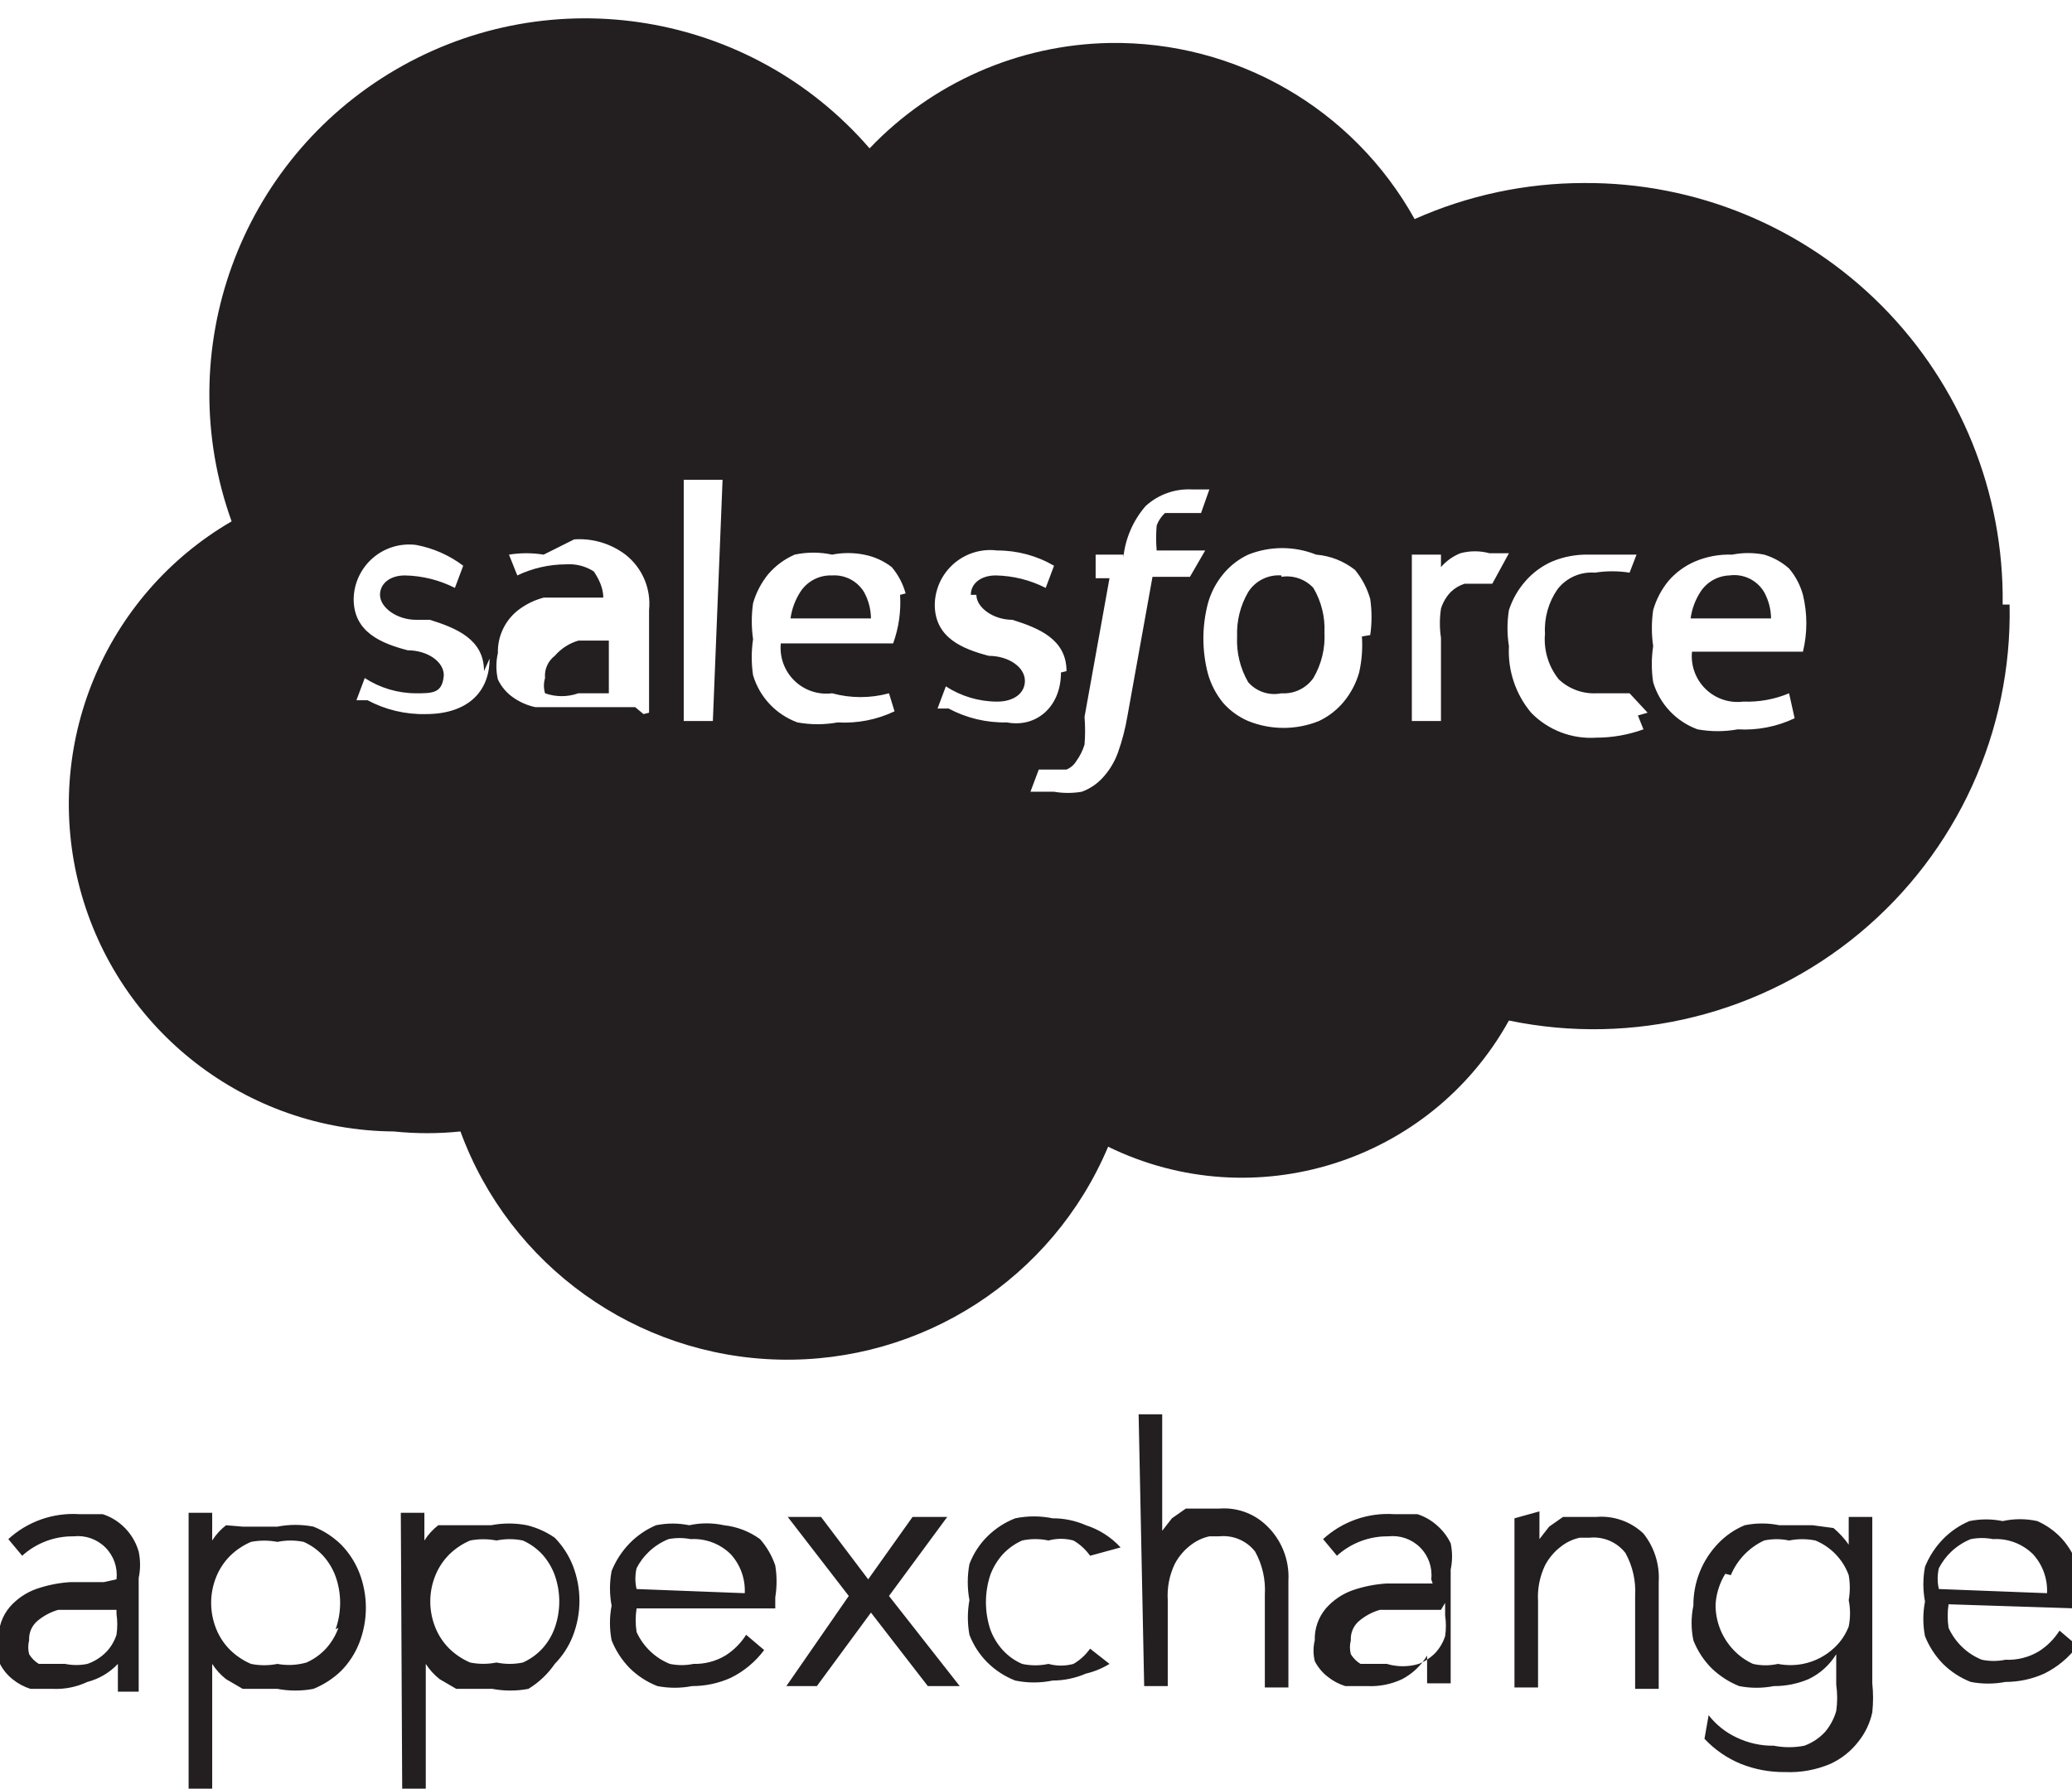
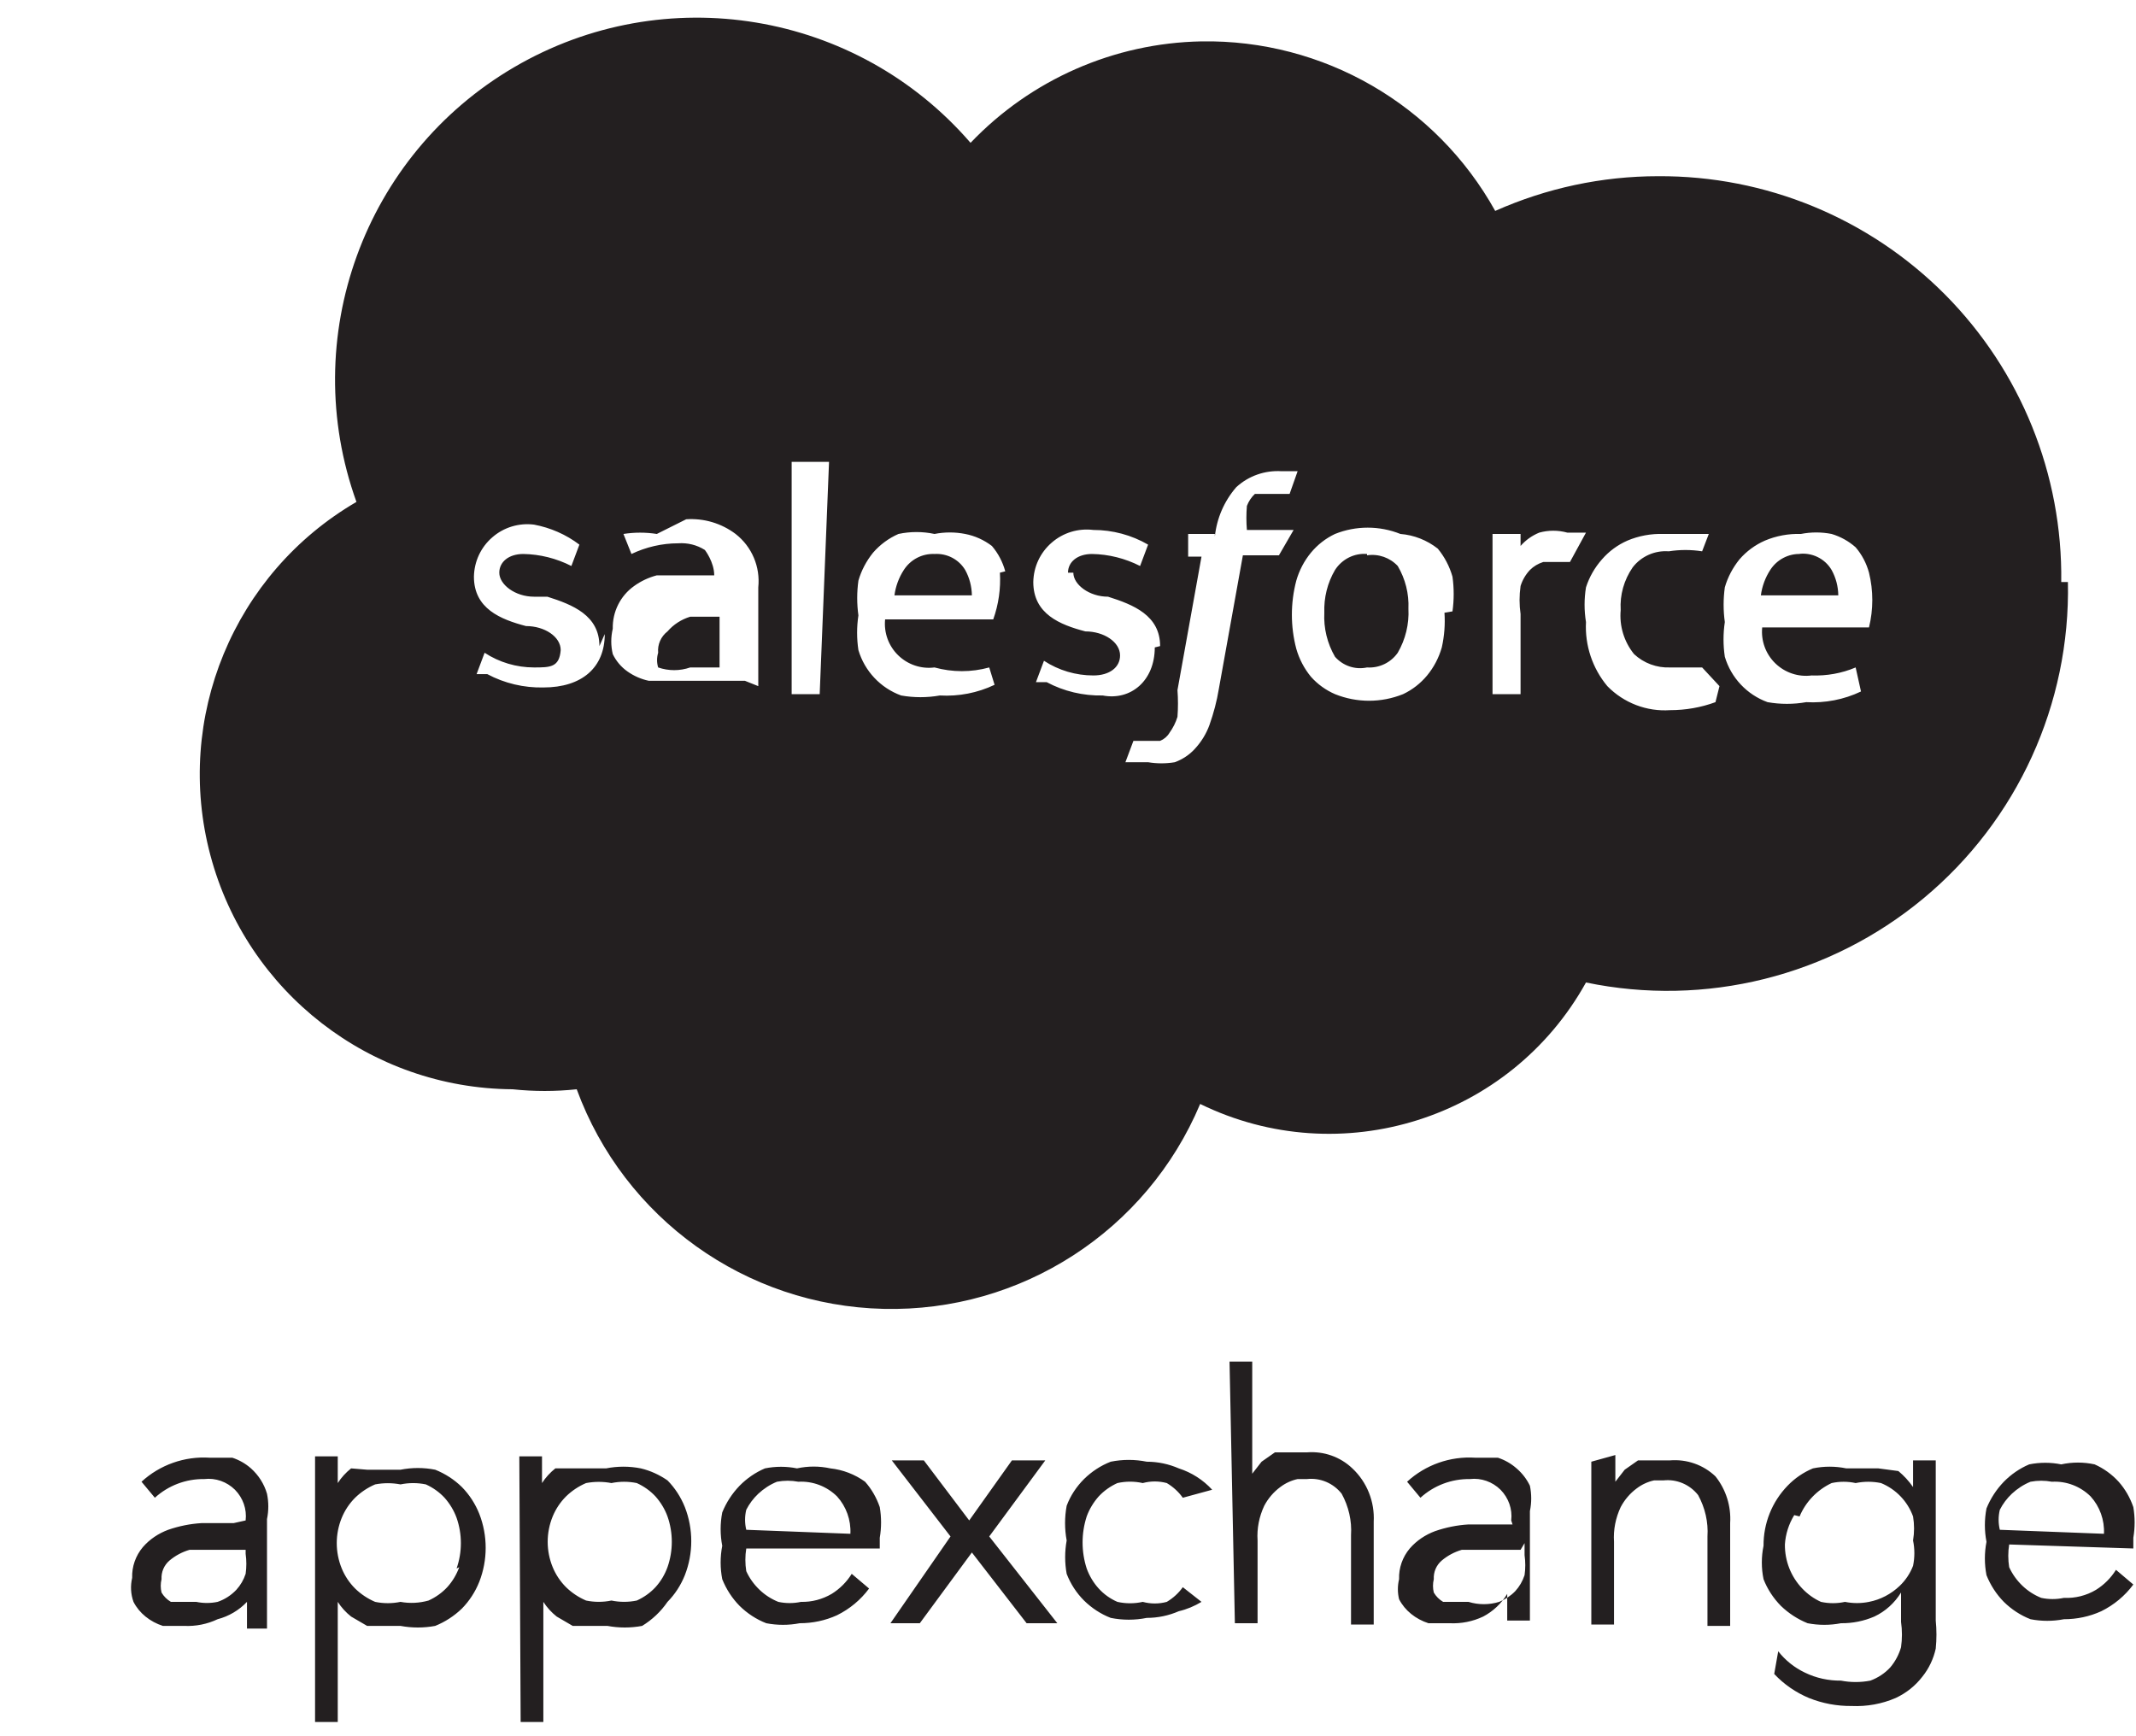
- <svg xmlns="http://www.w3.org/2000/svg" viewBox="0 0 14.94 12.9">
-   <defs>
-     <style>.cls-1{fill:#231f20;}</style>
-   </defs>
-   <g id="Layer_2" data-name="Layer 2">
-     <g id="Icons">
-       <path class="cls-1" d="M4.17,4.62l.22,0V5L4.17,5a.36.36,0,0,1-.24,0l0,0a.19.19,0,0,1,0-.11.18.18,0,0,1,.07-.16A.36.36,0,0,1,4.17,4.62Zm5.07-.47A.26.26,0,0,0,9,4.27a.59.59,0,0,0-.08.32A.6.6,0,0,0,9,4.92.25.25,0,0,0,9.24,5a.26.26,0,0,0,.23-.11.59.59,0,0,0,.08-.33.58.58,0,0,0-.08-.32A.26.26,0,0,0,9.24,4.16ZM6,4.15a.26.26,0,0,0-.23.12.47.47,0,0,0-.07.19h.58a.4.4,0,0,0-.05-.19A.25.25,0,0,0,6,4.15Zm6.49,0a.26.26,0,0,0-.23.12.47.47,0,0,0-.07.19h.58a.4.4,0,0,0-.05-.19A.25.25,0,0,0,12.47,4.15Zm2,.21a3,3,0,0,1-3.61,3,2.2,2.2,0,0,1-2.89.91,2.51,2.51,0,0,1-4.67-.11,2.32,2.32,0,0,1-.48,0,2.36,2.36,0,0,1-1.17-4.4A2.71,2.71,0,0,1,6.27,1.07,2.45,2.45,0,0,1,8,.31,2.47,2.47,0,0,1,10.2,1.58a3,3,0,0,1,1.22-.26A3,3,0,0,1,14.44,4.36Zm-11,.48c0-.23-.2-.31-.39-.37H3c-.14,0-.26-.09-.26-.18h0c0-.08.07-.14.18-.14a.83.83,0,0,1,.36.09s0,0,0,0l.06-.16a0,0,0,0,0,0,0A.81.81,0,0,0,3,3.93H3a.4.4,0,0,0-.45.39h0c0,.24.2.32.39.37h0c.14,0,.26.08.26.18h0C3.19,5,3.12,5,3,5a.68.68,0,0,1-.37-.11l0,0a0,0,0,0,0,0,0l-.06.16s0,0,0,0l.08,0a.85.85,0,0,0,.42.1c.29,0,.46-.15.46-.4Zm1.19.3V4.4A.45.45,0,0,0,4.51,4a.55.55,0,0,0-.37-.11L3.92,4A.78.78,0,0,0,3.67,4a0,0,0,0,0,0,0l.06.15a0,0,0,0,0,0,0h0a.82.82,0,0,1,.35-.08.33.33,0,0,1,.2.05s.07.09.07.19v0l-.13,0H4.12l-.2,0a.52.52,0,0,0-.17.08.38.38,0,0,0-.16.32.42.42,0,0,0,0,.19.33.33,0,0,0,.11.13.44.44,0,0,0,.16.07l.21,0,.25,0,.2,0h.06A0,0,0,0,0,4.64,5.15Zm.53-1.68a0,0,0,0,0,0,0H4.93a0,0,0,0,0,0,0V5.2a0,0,0,0,0,0,0h.21a0,0,0,0,0,0,0Zm1.32.82a.5.5,0,0,0-.1-.19A.47.47,0,0,0,6.23,4a.59.59,0,0,0-.23,0A.64.64,0,0,0,5.73,4a.53.53,0,0,0-.19.14.59.59,0,0,0-.11.21.91.91,0,0,0,0,.26.87.87,0,0,0,0,.26.52.52,0,0,0,.32.34.81.81,0,0,0,.29,0,.84.84,0,0,0,.41-.08s0,0,0,0L6.41,5a0,0,0,0,0,0,0A.78.78,0,0,1,6,5a.33.33,0,0,1-.37-.36h.81a0,0,0,0,0,0,0A.87.87,0,0,0,6.49,4.29Zm1.16.56h0c0-.23-.2-.31-.39-.37h0c-.14,0-.26-.09-.26-.18H7c0-.08.07-.14.18-.14a.83.83,0,0,1,.36.09s0,0,0,0l.06-.16a0,0,0,0,0,0,0,.81.81,0,0,0-.41-.11h0a.4.4,0,0,0-.45.39h0c0,.24.2.32.39.37h0c.14,0,.26.08.26.18h0c0,.09-.08.15-.2.15a.68.68,0,0,1-.37-.11l0,0a0,0,0,0,0,0,0l-.06.16s0,0,0,0l.08,0a.85.85,0,0,0,.42.1C7.47,5.25,7.65,5.1,7.65,4.85Zm1-.87s0,0,0,0H8.34a1.08,1.08,0,0,1,0-.18.23.23,0,0,1,.06-.09l.07,0h.19s0,0,0,0l.06-.17a0,0,0,0,0,0,0l-.08,0H8.6a.46.46,0,0,0-.34.12.67.67,0,0,0-.16.37V4H7.9a0,0,0,0,0,0,0l0,.17s0,0,0,0H8l-.18,1a1.26,1.26,0,0,1,0,.2.41.41,0,0,1-.06.12.15.15,0,0,1-.07.06h-.2a0,0,0,0,0,0,0l-.06.16a0,0,0,0,0,0,0l.07,0H7.6a.59.59,0,0,0,.2,0,.38.38,0,0,0,.15-.1.54.54,0,0,0,.11-.18,1.55,1.55,0,0,0,.07-.27l.18-1h.27a0,0,0,0,0,0,0Zm1.19.61a.91.91,0,0,0,0-.26.58.58,0,0,0-.11-.21A.52.52,0,0,0,9.49,4,.66.66,0,0,0,9,4a.52.52,0,0,0-.18.14.57.57,0,0,0-.11.21,1,1,0,0,0,0,.51.58.58,0,0,0,.11.21A.51.51,0,0,0,9,5.2a.68.68,0,0,0,.51,0,.52.52,0,0,0,.18-.14.58.58,0,0,0,.11-.21A.9.9,0,0,0,9.82,4.59Zm1-.59a0,0,0,0,0,0,0l-.14,0a.4.4,0,0,0-.21,0,.36.36,0,0,0-.14.1V4a0,0,0,0,0,0,0h-.21a0,0,0,0,0,0,0V5.2a0,0,0,0,0,0,0h.21a0,0,0,0,0,0,0v-.6a.71.71,0,0,1,0-.21.3.3,0,0,1,.07-.12.25.25,0,0,1,.1-.06l.11,0h.09s0,0,0,0Zm1,1.15L11.75,5a0,0,0,0,0,0,0l-.11,0h-.13a.37.37,0,0,1-.27-.1.46.46,0,0,1-.1-.33.51.51,0,0,1,.09-.32.31.31,0,0,1,.27-.12.8.8,0,0,1,.25,0s0,0,0,0L11.8,4a0,0,0,0,0,0,0l-.16,0h-.18a.65.65,0,0,0-.27.05.55.55,0,0,0-.19.14.59.59,0,0,0-.12.21.82.82,0,0,0,0,.26.69.69,0,0,0,.16.48.6.6,0,0,0,.47.18,1,1,0,0,0,.34-.06A0,0,0,0,0,11.81,5.16ZM13,4.29a.5.5,0,0,0-.1-.19A.47.47,0,0,0,12.72,4a.59.59,0,0,0-.23,0,.63.63,0,0,0-.27.05.53.53,0,0,0-.19.14.59.59,0,0,0-.11.21.91.91,0,0,0,0,.26.87.87,0,0,0,0,.26.52.52,0,0,0,.32.34.81.81,0,0,0,.29,0,.84.84,0,0,0,.41-.08s0,0,0,0L12.9,5a0,0,0,0,0,0,0,.78.78,0,0,1-.33.06.33.33,0,0,1-.37-.36H13a0,0,0,0,0,0,0A.87.87,0,0,0,13,4.29ZM.75,11.41H.51a.92.92,0,0,0-.25.05.46.46,0,0,0-.19.13.34.34,0,0,0-.08.23A.32.32,0,0,0,0,12a.34.34,0,0,0,.09.11.39.39,0,0,0,.13.07l.16,0a.53.53,0,0,0,.25-.05A.46.46,0,0,0,.85,12h0s0,.07,0,.1,0,.07,0,.1H1s0-.08,0-.13,0-.1,0-.15v-.54a.46.46,0,0,0,0-.19A.4.4,0,0,0,.88,11a.39.39,0,0,0-.14-.08l-.17,0a.69.69,0,0,0-.51.18l.1.12a.54.54,0,0,1,.37-.14.28.28,0,0,1,.31.31v0Zm.09.14v.09a.51.51,0,0,1,0,.15.33.33,0,0,1-.07.12A.35.35,0,0,1,.63,12a.4.4,0,0,1-.16,0H.37L.28,12a.21.21,0,0,1-.07-.07.2.2,0,0,1,0-.1.17.17,0,0,1,.06-.14.41.41,0,0,1,.15-.08l.19,0H.84Zm.52,1.35h.17V12h0a.45.45,0,0,0,.1.11l.12.07.13,0H2a.7.7,0,0,0,.26,0,.62.62,0,0,0,.2-.13.6.6,0,0,0,.13-.2.7.7,0,0,0,0-.51.61.61,0,0,0-.13-.2.6.6,0,0,0-.2-.13.68.68,0,0,0-.26,0H1.88l-.13,0L1.63,11a.43.43,0,0,0-.1.11h0v-.2H1.36Zm1.08-1.16a.45.45,0,0,1-.09.15.43.43,0,0,1-.14.1A.46.46,0,0,1,2,12a.48.48,0,0,1-.19,0,.49.49,0,0,1-.15-.1.45.45,0,0,1-.1-.15.5.5,0,0,1,0-.38.46.46,0,0,1,.1-.15.49.49,0,0,1,.15-.1.5.5,0,0,1,.19,0,.47.47,0,0,1,.19,0,.43.43,0,0,1,.14.1.46.46,0,0,1,.09.15.57.57,0,0,1,0,.38Zm.46,1.16h.17V12h0a.45.45,0,0,0,.1.11l.12.07.13,0h.13a.7.7,0,0,0,.26,0A.62.62,0,0,0,4,12a.6.6,0,0,0,.13-.2.7.7,0,0,0,0-.51.61.61,0,0,0-.13-.2A.6.6,0,0,0,3.8,11a.68.68,0,0,0-.26,0H3.41l-.13,0L3.16,11a.43.43,0,0,0-.1.11h0v-.2H2.89ZM4,11.74a.45.45,0,0,1-.09.15.43.43,0,0,1-.14.1.46.46,0,0,1-.19,0,.48.48,0,0,1-.19,0,.49.49,0,0,1-.15-.1.45.45,0,0,1-.1-.15.5.5,0,0,1,0-.38.46.46,0,0,1,.1-.15.49.49,0,0,1,.15-.1.5.5,0,0,1,.19,0,.47.47,0,0,1,.19,0,.43.43,0,0,1,.14.1.46.46,0,0,1,.09.15.57.57,0,0,1,0,.38Zm1.59-.14v-.08a.71.71,0,0,0,0-.23.56.56,0,0,0-.11-.19A.54.54,0,0,0,5.22,11a.58.58,0,0,0-.25,0,.6.6,0,0,0-.24,0,.59.59,0,0,0-.19.13.62.62,0,0,0-.13.2.67.67,0,0,0,0,.25.66.66,0,0,0,0,.25.61.61,0,0,0,.13.2.59.59,0,0,0,.2.13.66.66,0,0,0,.25,0,.68.68,0,0,0,.28-.06.67.67,0,0,0,.24-.2l-.13-.11a.48.48,0,0,1-.15.15A.43.43,0,0,1,5,12a.42.42,0,0,1-.17,0,.44.44,0,0,1-.14-.09.45.45,0,0,1-.1-.14.56.56,0,0,1,0-.17Zm-1-.14a.33.33,0,0,1,0-.15.44.44,0,0,1,.09-.12.45.45,0,0,1,.14-.09.42.42,0,0,1,.16,0,.38.38,0,0,1,.29.11.39.39,0,0,1,.1.28Zm1.08.7h.22l.39-.53.41.53h.23l-.51-.65.42-.57H6.58l-.32.45-.34-.45H5.68l.44.57Zm2.41-1A.58.58,0,0,0,7.83,11a.59.59,0,0,0-.24-.05.67.67,0,0,0-.27,0,.59.59,0,0,0-.2.13.56.56,0,0,0-.13.2.71.71,0,0,0,0,.26.7.7,0,0,0,0,.25.57.57,0,0,0,.13.2.59.59,0,0,0,.2.13.67.67,0,0,0,.27,0,.61.61,0,0,0,.24-.05A.58.58,0,0,0,8,12l-.14-.11a.38.38,0,0,1-.12.11.34.34,0,0,1-.18,0,.45.45,0,0,1-.19,0,.41.41,0,0,1-.14-.1.45.45,0,0,1-.09-.15.63.63,0,0,1,0-.39.46.46,0,0,1,.09-.15.43.43,0,0,1,.14-.1.45.45,0,0,1,.19,0,.34.34,0,0,1,.18,0,.38.38,0,0,1,.12.11Zm.17,1h.17v-.62a.53.53,0,0,1,.05-.26.41.41,0,0,1,.12-.14.33.33,0,0,1,.13-.06h.07a.29.29,0,0,1,.26.11.57.57,0,0,1,.07.31v.67h.17v-.77A.51.51,0,0,0,9.13,11a.44.44,0,0,0-.34-.12l-.12,0-.12,0-.1.07-.07.09h0V10.2H8.21Zm2.08-.74H10a.92.92,0,0,0-.25.05.46.46,0,0,0-.19.13.34.34,0,0,0-.08.23.32.32,0,0,0,0,.15.34.34,0,0,0,.09.11.39.39,0,0,0,.13.07l.16,0a.53.53,0,0,0,.25-.05.46.46,0,0,0,.18-.17h0s0,.07,0,.1,0,.07,0,.1h.17s0-.08,0-.13,0-.1,0-.15v-.54a.46.46,0,0,0,0-.19.4.4,0,0,0-.1-.13.39.39,0,0,0-.14-.08l-.17,0a.69.69,0,0,0-.51.18l.1.12a.54.54,0,0,1,.37-.14.28.28,0,0,1,.31.31v0Zm.09.14v.09a.51.51,0,0,1,0,.15.33.33,0,0,1-.07.12.35.35,0,0,1-.12.08A.4.4,0,0,1,10,12H9.9l-.09,0a.21.21,0,0,1-.07-.07.2.2,0,0,1,0-.1.17.17,0,0,1,.06-.14.41.41,0,0,1,.15-.08l.19,0h.25Zm.5-.61s0,.09,0,.14,0,.09,0,.13v.95h.17v-.62a.53.53,0,0,1,.05-.26.41.41,0,0,1,.12-.14.33.33,0,0,1,.13-.06h.07a.29.29,0,0,1,.26.11.57.57,0,0,1,.07.31v.67h.17v-.77a.51.51,0,0,0-.11-.35.44.44,0,0,0-.34-.12l-.12,0-.12,0-.1.07-.07.09h0s0-.07,0-.1,0-.06,0-.1Zm1.37,1.59a.75.75,0,0,0,.26.18.83.83,0,0,0,.32.06.75.75,0,0,0,.33-.06.54.54,0,0,0,.2-.16.51.51,0,0,0,.1-.21,1,1,0,0,0,0-.21v-1.2h-.17v.2h0a.61.61,0,0,0-.11-.12L13.07,11l-.12,0h-.12a.62.62,0,0,0-.25,0,.56.56,0,0,0-.19.13.64.64,0,0,0-.18.45.61.61,0,0,0,0,.25.59.59,0,0,0,.13.2.62.62,0,0,0,.2.13.65.65,0,0,0,.25,0,.63.63,0,0,0,.25-.05.47.47,0,0,0,.2-.18h0v.22a.67.67,0,0,1,0,.19.41.41,0,0,1-.08.15.38.38,0,0,1-.15.1.57.57,0,0,1-.22,0,.6.6,0,0,1-.27-.06.55.55,0,0,1-.2-.16Zm.19-1.18a.48.48,0,0,1,.24-.25.43.43,0,0,1,.18,0,.48.48,0,0,1,.19,0,.43.43,0,0,1,.24.25.52.52,0,0,1,0,.18.48.48,0,0,1,0,.19.41.41,0,0,1-.1.15A.46.46,0,0,1,13,12a.47.47,0,0,1-.18,0,.41.41,0,0,1-.18,0,.45.45,0,0,1-.14-.1.47.47,0,0,1-.13-.33A.48.48,0,0,1,12.44,11.35Zm2.5.24v-.08a.71.71,0,0,0,0-.23.56.56,0,0,0-.11-.19.54.54,0,0,0-.18-.13.58.58,0,0,0-.25,0,.6.6,0,0,0-.24,0,.59.59,0,0,0-.19.13.62.62,0,0,0-.13.2.67.67,0,0,0,0,.25.66.66,0,0,0,0,.25.61.61,0,0,0,.13.2.59.59,0,0,0,.2.13.66.66,0,0,0,.25,0,.68.68,0,0,0,.28-.06.67.67,0,0,0,.24-.2l-.13-.11a.48.48,0,0,1-.15.15.43.43,0,0,1-.24.06.42.42,0,0,1-.17,0,.44.44,0,0,1-.14-.09.45.45,0,0,1-.1-.14.56.56,0,0,1,0-.17Zm-1-.14a.33.33,0,0,1,0-.15.44.44,0,0,1,.09-.12.45.45,0,0,1,.14-.09.42.42,0,0,1,.16,0,.38.38,0,0,1,.29.11.39.39,0,0,1,.1.28Z" />
+ <svg xmlns="http://www.w3.org/2000/svg" width="16px" height="13px" viewBox="0 0 16 13" version="1.1">
+   <defs />
+   <g id="Page-1" stroke="none" stroke-width="1" fill="none" fill-rule="evenodd">
+     <g id="117-stage-appexchange" fill="#231F20">
+       <g id="Layer_2">
+         <g id="Icons">
+           <path d="M5.17,4.62 L5.39,4.62 L5.39,5 L5.17,5 C5.092,5.027 5.008,5.027 4.93,5 L4.93,5 C4.919,4.964 4.919,4.926 4.93,4.89 C4.924,4.828 4.951,4.768 5,4.73 C5.045,4.678 5.104,4.64 5.17,4.62 L5.17,4.62 Z M10.24,4.15 C10.144,4.142 10.052,4.189 10,4.27 C9.943,4.367 9.916,4.478 9.92,4.59 C9.914,4.705 9.942,4.82 10,4.92 C10.06,4.988 10.151,5.019 10.24,5 C10.331,5.006 10.418,4.964 10.47,4.89 C10.528,4.79 10.556,4.675 10.55,4.56 C10.555,4.448 10.527,4.337 10.47,4.24 C10.411,4.177 10.325,4.147 10.24,4.16 L10.24,4.15 Z M7,4.15 C6.907,4.146 6.82,4.192 6.77,4.27 C6.733,4.327 6.709,4.392 6.7,4.46 L7.28,4.46 C7.279,4.393 7.262,4.328 7.23,4.27 C7.182,4.19 7.093,4.144 7,4.15 L7,4.15 Z M13.49,4.15 C13.397,4.146 13.31,4.192 13.26,4.27 C13.223,4.327 13.199,4.392 13.19,4.46 L13.77,4.46 C13.769,4.393 13.752,4.328 13.72,4.27 C13.669,4.183 13.57,4.136 13.47,4.15 L13.49,4.15 Z M15.49,4.36 C15.509,5.274 15.111,6.146 14.408,6.73 C13.705,7.314 12.775,7.546 11.88,7.36 C11.312,8.384 10.042,8.784 8.99,8.27 C8.59,9.221 7.649,9.83 6.618,9.805 C5.586,9.781 4.675,9.128 4.32,8.16 C4.16,8.177 4,8.177 3.84,8.16 C2.776,8.153 1.849,7.434 1.576,6.407 C1.302,5.379 1.751,4.295 2.67,3.76 C2.228,2.531 2.725,1.162 3.852,0.503 C4.979,-0.156 6.416,0.082 7.27,1.07 C7.722,0.596 8.345,0.322 9,0.31 C9.912,0.295 10.757,0.783 11.2,1.58 C11.584,1.409 12,1.32 12.42,1.32 C13.226,1.315 14,1.634 14.569,2.206 C15.137,2.778 15.451,3.554 15.44,4.36 L15.49,4.36 Z M4.49,4.84 C4.49,4.61 4.29,4.53 4.1,4.47 L4,4.47 C3.86,4.47 3.74,4.38 3.74,4.29 L3.74,4.29 C3.74,4.21 3.81,4.15 3.92,4.15 C4.045,4.152 4.168,4.183 4.28,4.24 L4.28,4.24 L4.34,4.08 C4.24,4.004 4.123,3.953 4,3.93 L4,3.93 C3.887,3.916 3.774,3.95 3.688,4.025 C3.602,4.099 3.552,4.206 3.55,4.32 L3.55,4.32 C3.55,4.56 3.75,4.64 3.94,4.69 L3.94,4.69 C4.08,4.69 4.2,4.77 4.2,4.87 L4.2,4.87 C4.19,5 4.12,5 4,5 C3.869,5 3.74,4.962 3.63,4.89 L3.63,4.89 L3.57,5.05 L3.57,5.05 L3.65,5.05 C3.779,5.119 3.924,5.153 4.07,5.15 C4.36,5.15 4.53,5 4.53,4.75 L4.49,4.84 Z M5.68,5.14 L5.68,4.4 C5.696,4.246 5.632,4.095 5.51,4 C5.404,3.92 5.273,3.881 5.14,3.89 L4.92,4 C4.837,3.987 4.753,3.987 4.67,4 L4.73,4.15 L4.73,4.15 C4.839,4.098 4.959,4.07 5.08,4.07 C5.15,4.065 5.22,4.082 5.28,4.12 C5.28,4.12 5.35,4.21 5.35,4.31 L5.35,4.31 L5.22,4.31 L5.12,4.31 L4.92,4.31 C4.859,4.326 4.801,4.353 4.75,4.39 C4.647,4.463 4.587,4.583 4.59,4.71 C4.575,4.773 4.575,4.837 4.59,4.9 C4.615,4.952 4.653,4.997 4.7,5.03 C4.748,5.064 4.803,5.088 4.86,5.1 L5.07,5.1 L5.32,5.1 L5.52,5.1 L5.58,5.1 L5.68,5.14 Z M6.21,3.46 L5.93,3.46 L5.93,5.2 L6.14,5.2 L6.21,3.46 Z M7.53,4.28 C7.511,4.21 7.477,4.145 7.43,4.09 C7.371,4.045 7.303,4.014 7.23,4 C7.154,3.985 7.076,3.985 7,4 C6.911,3.981 6.819,3.981 6.73,4 C6.657,4.032 6.592,4.08 6.54,4.14 C6.49,4.202 6.452,4.273 6.43,4.35 C6.418,4.436 6.418,4.524 6.43,4.61 C6.417,4.696 6.417,4.784 6.43,4.87 C6.477,5.028 6.596,5.154 6.75,5.21 C6.846,5.227 6.944,5.227 7.04,5.21 C7.181,5.218 7.322,5.191 7.45,5.13 L7.45,5.13 L7.41,5 C7.276,5.037 7.134,5.037 7,5 C6.9,5.013 6.8,4.979 6.728,4.909 C6.656,4.839 6.62,4.74 6.63,4.64 L7.44,4.64 C7.48,4.528 7.497,4.409 7.49,4.29 L7.53,4.28 Z M8.69,4.84 L8.69,4.84 C8.69,4.61 8.49,4.53 8.3,4.47 L8.3,4.47 C8.16,4.47 8.04,4.38 8.04,4.29 L8,4.29 C8,4.21 8.07,4.15 8.18,4.15 C8.305,4.152 8.428,4.183 8.54,4.24 L8.54,4.24 L8.6,4.08 C8.476,4.008 8.334,3.97 8.19,3.97 L8.19,3.97 C8.077,3.956 7.964,3.99 7.878,4.065 C7.792,4.139 7.742,4.246 7.74,4.36 L7.74,4.36 C7.74,4.6 7.94,4.68 8.13,4.73 L8.13,4.73 C8.27,4.73 8.39,4.81 8.39,4.91 L8.39,4.91 C8.39,5 8.31,5.06 8.19,5.06 C8.059,5.06 7.93,5.022 7.82,4.95 L7.82,4.95 L7.76,5.11 L7.76,5.11 L7.84,5.11 C7.969,5.179 8.114,5.213 8.26,5.21 C8.47,5.25 8.65,5.1 8.65,4.85 L8.69,4.84 Z M9.69,3.97 L9.69,3.97 L9.34,3.97 C9.335,3.91 9.335,3.85 9.34,3.79 C9.353,3.756 9.373,3.725 9.4,3.7 L9.47,3.7 L9.66,3.7 L9.66,3.7 L9.72,3.53 L9.64,3.53 L9.6,3.53 C9.475,3.522 9.352,3.565 9.26,3.65 C9.17,3.754 9.114,3.883 9.1,4.02 L9.1,4 L8.9,4 L8.9,4.17 L8.9,4.17 L9,4.17 L8.82,5.17 C8.825,5.237 8.825,5.303 8.82,5.37 C8.807,5.413 8.786,5.454 8.76,5.49 C8.744,5.517 8.719,5.538 8.69,5.55 L8.49,5.55 L8.43,5.71 L8.5,5.71 L8.6,5.71 C8.666,5.721 8.734,5.721 8.8,5.71 C8.857,5.689 8.909,5.655 8.95,5.61 C8.998,5.558 9.036,5.497 9.06,5.43 C9.091,5.342 9.115,5.252 9.13,5.16 L9.31,4.16 L9.58,4.16 L9.69,3.97 Z M10.88,4.58 C10.892,4.494 10.892,4.406 10.88,4.32 C10.858,4.243 10.821,4.172 10.77,4.11 C10.69,4.047 10.592,4.008 10.49,4 C10.333,3.937 10.157,3.937 10,4 C9.93,4.033 9.869,4.081 9.82,4.14 C9.769,4.202 9.732,4.273 9.71,4.35 C9.666,4.517 9.666,4.693 9.71,4.86 C9.732,4.937 9.769,5.008 9.82,5.07 C9.87,5.126 9.931,5.17 10,5.2 C10.164,5.266 10.346,5.266 10.51,5.2 C10.58,5.167 10.641,5.119 10.69,5.06 C10.741,4.998 10.778,4.927 10.8,4.85 C10.819,4.765 10.826,4.677 10.82,4.59 L10.88,4.58 Z M11.88,3.99 L11.74,3.99 C11.671,3.971 11.599,3.971 11.53,3.99 C11.476,4.012 11.428,4.046 11.39,4.09 L11.39,4 L11.18,4 L11.18,5.2 L11.39,5.2 L11.39,4.6 C11.38,4.53 11.38,4.46 11.39,4.39 C11.404,4.345 11.428,4.304 11.46,4.27 C11.488,4.242 11.522,4.222 11.56,4.21 L11.67,4.21 L11.76,4.21 L11.76,4.21 L11.88,3.99 Z M12.88,5.14 L12.75,5 L12.64,5 L12.51,5 C12.41,5.004 12.313,4.968 12.24,4.9 C12.165,4.807 12.129,4.689 12.14,4.57 C12.133,4.456 12.165,4.344 12.23,4.25 C12.294,4.167 12.396,4.122 12.5,4.13 C12.583,4.117 12.667,4.117 12.75,4.13 L12.75,4.13 L12.8,4 L12.64,4 L12.46,4 C12.367,3.997 12.275,4.014 12.19,4.05 C12.117,4.082 12.052,4.13 12,4.19 C11.946,4.251 11.905,4.322 11.88,4.4 C11.866,4.486 11.866,4.574 11.88,4.66 C11.871,4.834 11.928,5.006 12.04,5.14 C12.163,5.266 12.335,5.332 12.51,5.32 C12.626,5.32 12.741,5.3 12.85,5.26 L12.88,5.14 Z M14,4.29 C13.981,4.22 13.947,4.155 13.9,4.1 C13.848,4.054 13.787,4.02 13.72,4 C13.644,3.985 13.566,3.985 13.49,4 C13.397,3.997 13.305,4.014 13.22,4.05 C13.147,4.082 13.082,4.13 13.03,4.19 C12.98,4.252 12.942,4.323 12.92,4.4 C12.908,4.486 12.908,4.574 12.92,4.66 C12.907,4.746 12.907,4.834 12.92,4.92 C12.967,5.078 13.086,5.204 13.24,5.26 C13.336,5.277 13.434,5.277 13.53,5.26 C13.671,5.268 13.812,5.241 13.94,5.18 L13.94,5.18 L13.9,5 C13.796,5.044 13.683,5.064 13.57,5.06 C13.47,5.073 13.37,5.039 13.298,4.969 C13.226,4.899 13.19,4.8 13.2,4.7 L14,4.7 C14.033,4.565 14.033,4.425 14,4.29 L14,4.29 Z M1.75,11.41 L1.51,11.41 C1.425,11.415 1.341,11.432 1.26,11.46 C1.187,11.487 1.121,11.531 1.07,11.59 C1.016,11.654 0.987,11.736 0.99,11.82 C0.976,11.88 0.979,11.942 1,12 C1.022,12.043 1.053,12.08 1.09,12.11 C1.128,12.141 1.173,12.165 1.22,12.18 L1.38,12.18 C1.466,12.184 1.552,12.167 1.63,12.13 C1.714,12.108 1.79,12.063 1.85,12 L1.85,12 L1.85,12.1 L1.85,12.2 L2,12.2 L2,12.07 L2,11.92 L2,11.38 C2.013,11.317 2.013,11.253 2,11.19 C1.979,11.117 1.937,11.051 1.88,11 C1.839,10.964 1.792,10.937 1.74,10.92 L1.57,10.92 C1.383,10.908 1.198,10.973 1.06,11.1 L1.16,11.22 C1.261,11.128 1.393,11.078 1.53,11.08 C1.615,11.07 1.699,11.1 1.76,11.16 C1.82,11.221 1.85,11.305 1.84,11.39 L1.84,11.39 L1.75,11.41 Z M1.84,11.55 L1.84,11.64 C1.847,11.69 1.847,11.74 1.84,11.79 C1.825,11.835 1.802,11.875 1.77,11.91 C1.731,11.951 1.683,11.982 1.63,12 C1.577,12.011 1.523,12.011 1.47,12 L1.37,12 L1.28,12 C1.251,11.983 1.227,11.959 1.21,11.93 C1.202,11.897 1.202,11.863 1.21,11.83 C1.207,11.776 1.229,11.725 1.27,11.69 C1.314,11.653 1.365,11.626 1.42,11.61 L1.61,11.61 L1.84,11.61 L1.84,11.55 Z M2.36,12.9 L2.53,12.9 L2.53,12 L2.53,12 C2.557,12.042 2.591,12.079 2.63,12.11 L2.75,12.18 L2.88,12.18 L3,12.18 C3.086,12.196 3.174,12.196 3.26,12.18 C3.334,12.15 3.402,12.106 3.46,12.05 C3.516,11.993 3.56,11.925 3.59,11.85 C3.654,11.686 3.654,11.504 3.59,11.34 C3.56,11.265 3.516,11.197 3.46,11.14 C3.403,11.084 3.335,11.04 3.26,11.01 C3.174,10.993 3.086,10.993 3,11.01 L2.88,11.01 L2.75,11.01 L2.63,11 C2.591,11.031 2.557,11.068 2.53,11.11 L2.53,11.11 L2.53,10.91 L2.36,10.91 L2.36,12.9 Z M3.44,11.74 C3.42,11.795 3.39,11.846 3.35,11.89 C3.311,11.932 3.263,11.966 3.21,11.99 C3.142,12.009 3.07,12.013 3,12 C2.937,12.013 2.873,12.013 2.81,12 C2.754,11.976 2.703,11.942 2.66,11.9 C2.617,11.857 2.583,11.806 2.56,11.75 C2.51,11.628 2.51,11.492 2.56,11.37 C2.583,11.314 2.617,11.263 2.66,11.22 C2.703,11.178 2.754,11.144 2.81,11.12 C2.873,11.108 2.937,11.108 3,11.12 C3.063,11.107 3.127,11.107 3.19,11.12 C3.243,11.144 3.291,11.178 3.33,11.22 C3.369,11.264 3.4,11.315 3.42,11.37 C3.463,11.493 3.463,11.627 3.42,11.75 L3.44,11.74 Z M3.9,12.9 L4.07,12.9 L4.07,12 L4.07,12 C4.097,12.042 4.131,12.079 4.17,12.11 L4.29,12.18 L4.42,12.18 L4.55,12.18 C4.636,12.196 4.724,12.196 4.81,12.18 C4.885,12.134 4.95,12.073 5,12 C5.056,11.943 5.1,11.875 5.13,11.8 C5.194,11.636 5.194,11.454 5.13,11.29 C5.1,11.215 5.056,11.147 5,11.09 C4.939,11.048 4.872,11.017 4.8,11 C4.714,10.983 4.626,10.983 4.54,11 L4.41,11 L4.28,11 L4.16,11 C4.121,11.031 4.087,11.068 4.06,11.11 L4.06,11.11 L4.06,10.91 L3.89,10.91 L3.9,12.9 Z M5,11.74 C4.98,11.795 4.95,11.846 4.91,11.89 C4.871,11.932 4.823,11.966 4.77,11.99 C4.707,12.003 4.643,12.003 4.58,11.99 C4.517,12.003 4.453,12.003 4.39,11.99 C4.334,11.966 4.283,11.932 4.24,11.89 C4.197,11.847 4.163,11.796 4.14,11.74 C4.09,11.618 4.09,11.482 4.14,11.36 C4.163,11.304 4.197,11.253 4.24,11.21 C4.283,11.168 4.334,11.134 4.39,11.11 C4.453,11.098 4.517,11.098 4.58,11.11 C4.643,11.097 4.707,11.097 4.77,11.11 C4.823,11.134 4.871,11.168 4.91,11.21 C4.949,11.254 4.98,11.305 5,11.36 C5.043,11.483 5.043,11.617 5,11.74 L5,11.74 Z M6.59,11.6 L6.59,11.52 C6.603,11.444 6.603,11.366 6.59,11.29 C6.566,11.22 6.529,11.155 6.48,11.1 C6.404,11.045 6.314,11.01 6.22,11 C6.138,10.982 6.052,10.982 5.97,11 C5.891,10.984 5.809,10.984 5.73,11 C5.659,11.03 5.594,11.075 5.54,11.13 C5.484,11.188 5.44,11.256 5.41,11.33 C5.394,11.413 5.394,11.497 5.41,11.58 C5.394,11.663 5.394,11.747 5.41,11.83 C5.44,11.905 5.484,11.973 5.54,12.03 C5.597,12.086 5.665,12.131 5.74,12.16 C5.823,12.176 5.907,12.176 5.99,12.16 C6.087,12.16 6.182,12.14 6.27,12.1 C6.365,12.053 6.447,11.985 6.51,11.9 L6.38,11.79 C6.342,11.851 6.291,11.902 6.23,11.94 C6.16,11.981 6.081,12.002 6,12 C5.944,12.012 5.886,12.012 5.83,12 C5.778,11.979 5.731,11.949 5.69,11.91 C5.648,11.87 5.614,11.823 5.59,11.77 C5.581,11.714 5.581,11.656 5.59,11.6 L6.59,11.6 Z M5.59,11.46 C5.578,11.411 5.578,11.359 5.59,11.31 C5.613,11.265 5.643,11.225 5.68,11.19 C5.721,11.152 5.768,11.121 5.82,11.1 C5.873,11.09 5.927,11.09 5.98,11.1 C6.088,11.094 6.193,11.134 6.27,11.21 C6.339,11.286 6.375,11.387 6.37,11.49 L5.59,11.46 Z M6.67,12.16 L6.89,12.16 L7.28,11.63 L7.69,12.16 L7.92,12.16 L7.41,11.51 L7.83,10.94 L7.58,10.94 L7.26,11.39 L6.92,10.94 L6.68,10.94 L7.12,11.51 L6.67,12.16 Z M9.08,11.16 C9.012,11.086 8.926,11.031 8.83,11 C8.754,10.967 8.673,10.95 8.59,10.95 C8.501,10.932 8.409,10.932 8.32,10.95 C8.245,10.979 8.177,11.024 8.12,11.08 C8.063,11.137 8.018,11.205 7.99,11.28 C7.974,11.366 7.974,11.454 7.99,11.54 C7.975,11.623 7.975,11.707 7.99,11.79 C8.019,11.865 8.063,11.933 8.12,11.99 C8.177,12.046 8.245,12.091 8.32,12.12 C8.409,12.138 8.501,12.138 8.59,12.12 C8.673,12.12 8.754,12.103 8.83,12.07 C8.89,12.056 8.947,12.032 9,12 L8.86,11.89 C8.828,11.935 8.787,11.972 8.74,12 C8.681,12.016 8.619,12.016 8.56,12 C8.497,12.014 8.433,12.014 8.37,12 C8.317,11.977 8.269,11.943 8.23,11.9 C8.19,11.856 8.16,11.805 8.14,11.75 C8.099,11.623 8.099,11.487 8.14,11.36 C8.16,11.305 8.191,11.254 8.23,11.21 C8.269,11.168 8.317,11.134 8.37,11.11 C8.433,11.096 8.497,11.096 8.56,11.11 C8.619,11.094 8.681,11.094 8.74,11.11 C8.787,11.138 8.828,11.175 8.86,11.22 L9.08,11.16 Z M9.25,12.16 L9.42,12.16 L9.42,11.54 C9.414,11.45 9.432,11.361 9.47,11.28 C9.499,11.225 9.54,11.177 9.59,11.14 C9.628,11.111 9.673,11.09 9.72,11.08 L9.79,11.08 C9.89,11.069 9.988,11.111 10.05,11.19 C10.102,11.285 10.127,11.392 10.12,11.5 L10.12,12.17 L10.29,12.17 L10.29,11.4 C10.298,11.25 10.24,11.103 10.13,11 C10.039,10.913 9.915,10.87 9.79,10.88 L9.67,10.88 L9.55,10.88 L9.45,10.95 L9.38,11.04 L9.38,11.04 L9.38,10.2 L9.21,10.2 L9.25,12.16 Z M11.33,11.42 L11,11.42 C10.915,11.425 10.831,11.442 10.75,11.47 C10.677,11.497 10.611,11.541 10.56,11.6 C10.506,11.664 10.477,11.746 10.48,11.83 C10.468,11.879 10.468,11.931 10.48,11.98 C10.502,12.023 10.533,12.06 10.57,12.09 C10.608,12.121 10.653,12.145 10.7,12.16 L10.86,12.16 C10.946,12.164 11.032,12.147 11.11,12.11 C11.184,12.071 11.247,12.012 11.29,11.94 L11.29,11.94 L11.29,12.04 L11.29,12.14 L11.46,12.14 L11.46,12.01 L11.46,11.86 L11.46,11.32 C11.473,11.257 11.473,11.193 11.46,11.13 C11.436,11.08 11.402,11.036 11.36,11 C11.319,10.964 11.272,10.937 11.22,10.92 L11.05,10.92 C10.863,10.908 10.678,10.973 10.54,11.1 L10.64,11.22 C10.741,11.128 10.873,11.078 11.01,11.08 C11.095,11.07 11.179,11.1 11.24,11.16 C11.3,11.221 11.33,11.305 11.32,11.39 L11.32,11.39 L11.33,11.42 Z M11.42,11.56 L11.42,11.65 C11.427,11.7 11.427,11.75 11.42,11.8 C11.405,11.845 11.382,11.885 11.35,11.92 C11.316,11.955 11.275,11.982 11.23,12 C11.155,12.023 11.075,12.023 11,12 L10.9,12 L10.81,12 C10.781,11.983 10.757,11.959 10.74,11.93 C10.732,11.897 10.732,11.863 10.74,11.83 C10.737,11.776 10.759,11.725 10.8,11.69 C10.844,11.653 10.895,11.626 10.95,11.61 L11.14,11.61 L11.39,11.61 L11.42,11.56 Z M11.92,10.95 L11.92,11.09 L11.92,11.22 L11.92,12.17 L12.09,12.17 L12.09,11.55 C12.084,11.46 12.102,11.371 12.14,11.29 C12.169,11.235 12.21,11.187 12.26,11.15 C12.298,11.121 12.343,11.1 12.39,11.09 L12.46,11.09 C12.56,11.079 12.658,11.121 12.72,11.2 C12.772,11.295 12.797,11.402 12.79,11.51 L12.79,12.18 L12.96,12.18 L12.96,11.41 C12.968,11.284 12.929,11.159 12.85,11.06 C12.759,10.973 12.635,10.93 12.51,10.94 L12.39,10.94 L12.27,10.94 L12.17,11.01 L12.1,11.1 L12.1,11.1 L12.1,11 L12.1,10.9 L11.92,10.95 Z M13.29,12.54 C13.363,12.618 13.452,12.679 13.55,12.72 C13.652,12.761 13.76,12.781 13.87,12.78 C13.983,12.785 14.096,12.765 14.2,12.72 C14.279,12.683 14.347,12.629 14.4,12.56 C14.449,12.499 14.483,12.427 14.5,12.35 C14.507,12.28 14.507,12.21 14.5,12.14 L14.5,10.94 L14.33,10.94 L14.33,11.14 L14.33,11.14 C14.299,11.095 14.262,11.055 14.22,11.02 L14.07,11 L13.95,11 L13.83,11 C13.748,10.983 13.662,10.983 13.58,11 C13.508,11.03 13.444,11.074 13.39,11.13 C13.273,11.251 13.209,11.412 13.21,11.58 C13.193,11.662 13.193,11.748 13.21,11.83 C13.239,11.905 13.284,11.973 13.34,12.03 C13.398,12.086 13.466,12.13 13.54,12.16 C13.623,12.176 13.707,12.176 13.79,12.16 C13.876,12.161 13.961,12.144 14.04,12.11 C14.123,12.071 14.192,12.008 14.24,11.93 L14.24,11.93 L14.24,12.15 C14.249,12.213 14.249,12.277 14.24,12.34 C14.224,12.395 14.197,12.446 14.16,12.49 C14.119,12.535 14.067,12.569 14.01,12.59 C13.937,12.604 13.863,12.604 13.79,12.59 C13.697,12.591 13.604,12.571 13.52,12.53 C13.442,12.493 13.373,12.438 13.32,12.37 L13.29,12.54 Z M13.48,11.36 C13.526,11.25 13.612,11.161 13.72,11.11 C13.779,11.097 13.841,11.097 13.9,11.11 C13.963,11.097 14.027,11.097 14.09,11.11 C14.202,11.156 14.289,11.247 14.33,11.36 C14.34,11.42 14.34,11.48 14.33,11.54 C14.343,11.603 14.343,11.667 14.33,11.73 C14.308,11.787 14.274,11.838 14.23,11.88 C14.166,11.941 14.087,11.983 14,12 C13.941,12.012 13.879,12.012 13.82,12 C13.761,12.013 13.699,12.013 13.64,12 C13.587,11.976 13.54,11.942 13.5,11.9 C13.415,11.811 13.369,11.693 13.37,11.57 C13.375,11.492 13.399,11.417 13.44,11.35 L13.48,11.36 Z M15.98,11.6 L15.98,11.52 C15.993,11.444 15.993,11.366 15.98,11.29 C15.956,11.22 15.919,11.155 15.87,11.1 C15.82,11.045 15.758,11 15.69,10.97 C15.608,10.952 15.522,10.952 15.44,10.97 C15.361,10.954 15.279,10.954 15.2,10.97 C15.129,11 15.064,11.045 15.01,11.1 C14.954,11.158 14.91,11.226 14.88,11.3 C14.864,11.383 14.864,11.467 14.88,11.55 C14.864,11.633 14.864,11.717 14.88,11.8 C14.91,11.875 14.954,11.943 15.01,12 C15.067,12.056 15.135,12.101 15.21,12.13 C15.293,12.146 15.377,12.146 15.46,12.13 C15.557,12.13 15.652,12.11 15.74,12.07 C15.835,12.023 15.917,11.955 15.98,11.87 L15.85,11.76 C15.812,11.821 15.761,11.872 15.7,11.91 C15.628,11.953 15.544,11.974 15.46,11.97 C15.404,11.982 15.346,11.982 15.29,11.97 C15.238,11.949 15.191,11.919 15.15,11.88 C15.108,11.84 15.074,11.793 15.05,11.74 C15.041,11.684 15.041,11.626 15.05,11.57 L15.98,11.6 Z M14.98,11.46 C14.968,11.411 14.968,11.359 14.98,11.31 C15.003,11.265 15.033,11.225 15.07,11.19 C15.111,11.152 15.158,11.121 15.21,11.1 C15.263,11.09 15.317,11.09 15.37,11.1 C15.478,11.094 15.583,11.134 15.66,11.21 C15.729,11.286 15.765,11.387 15.76,11.49 L14.98,11.46 Z" id="Shape" />
+         </g>
+       </g>
    </g>
  </g>
</svg>
